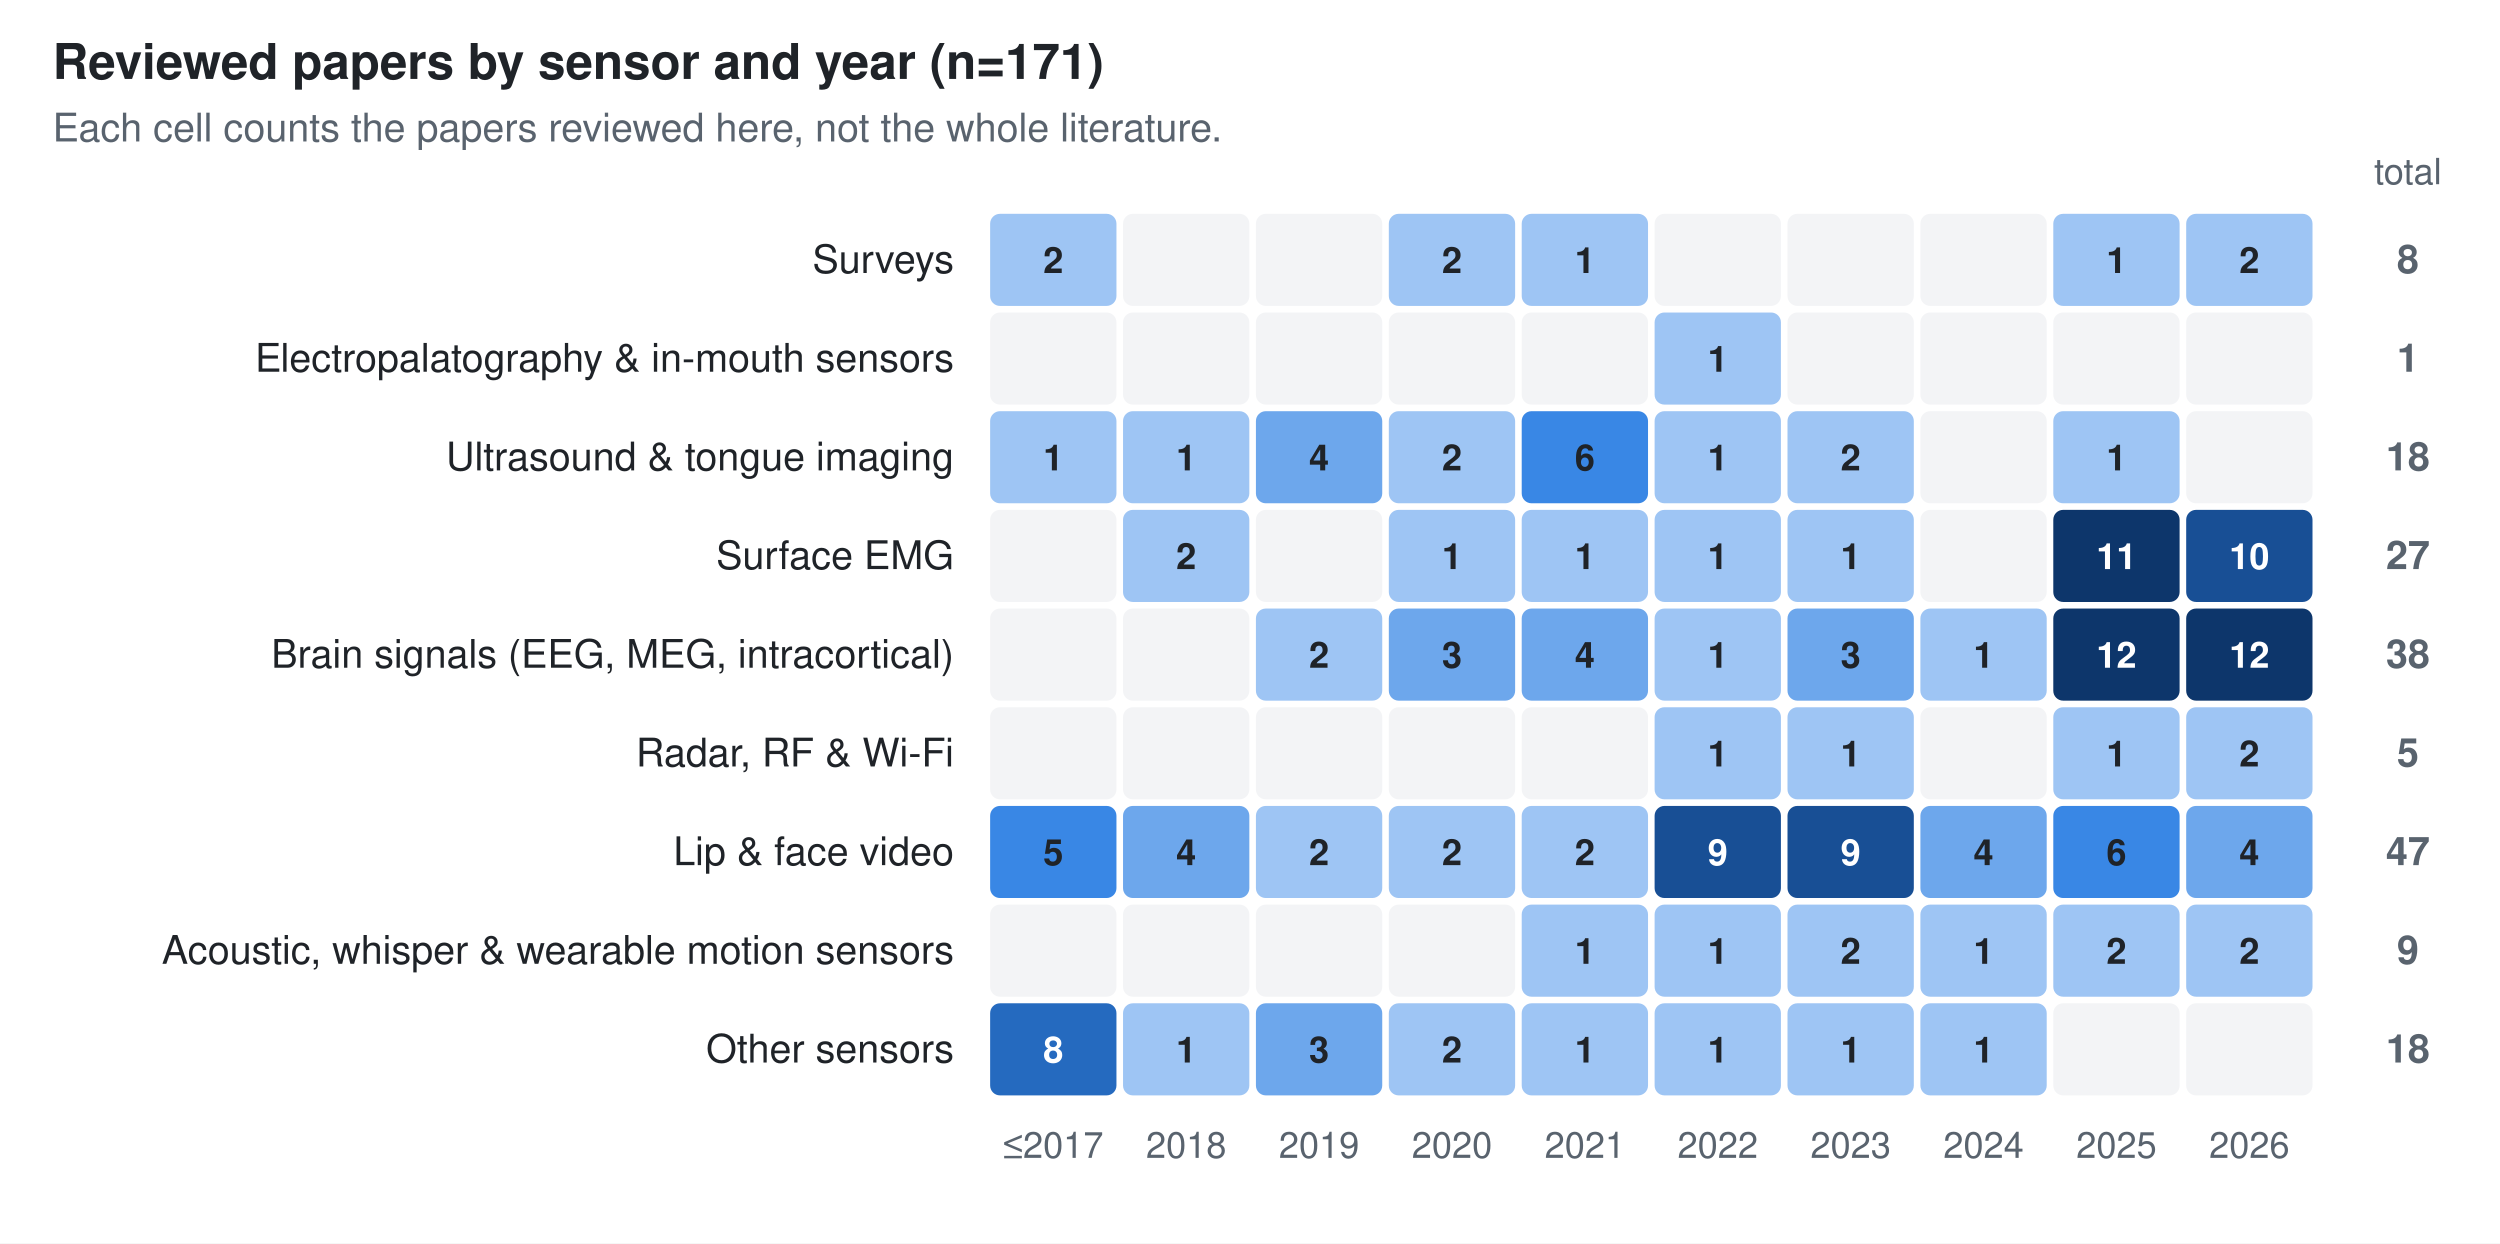
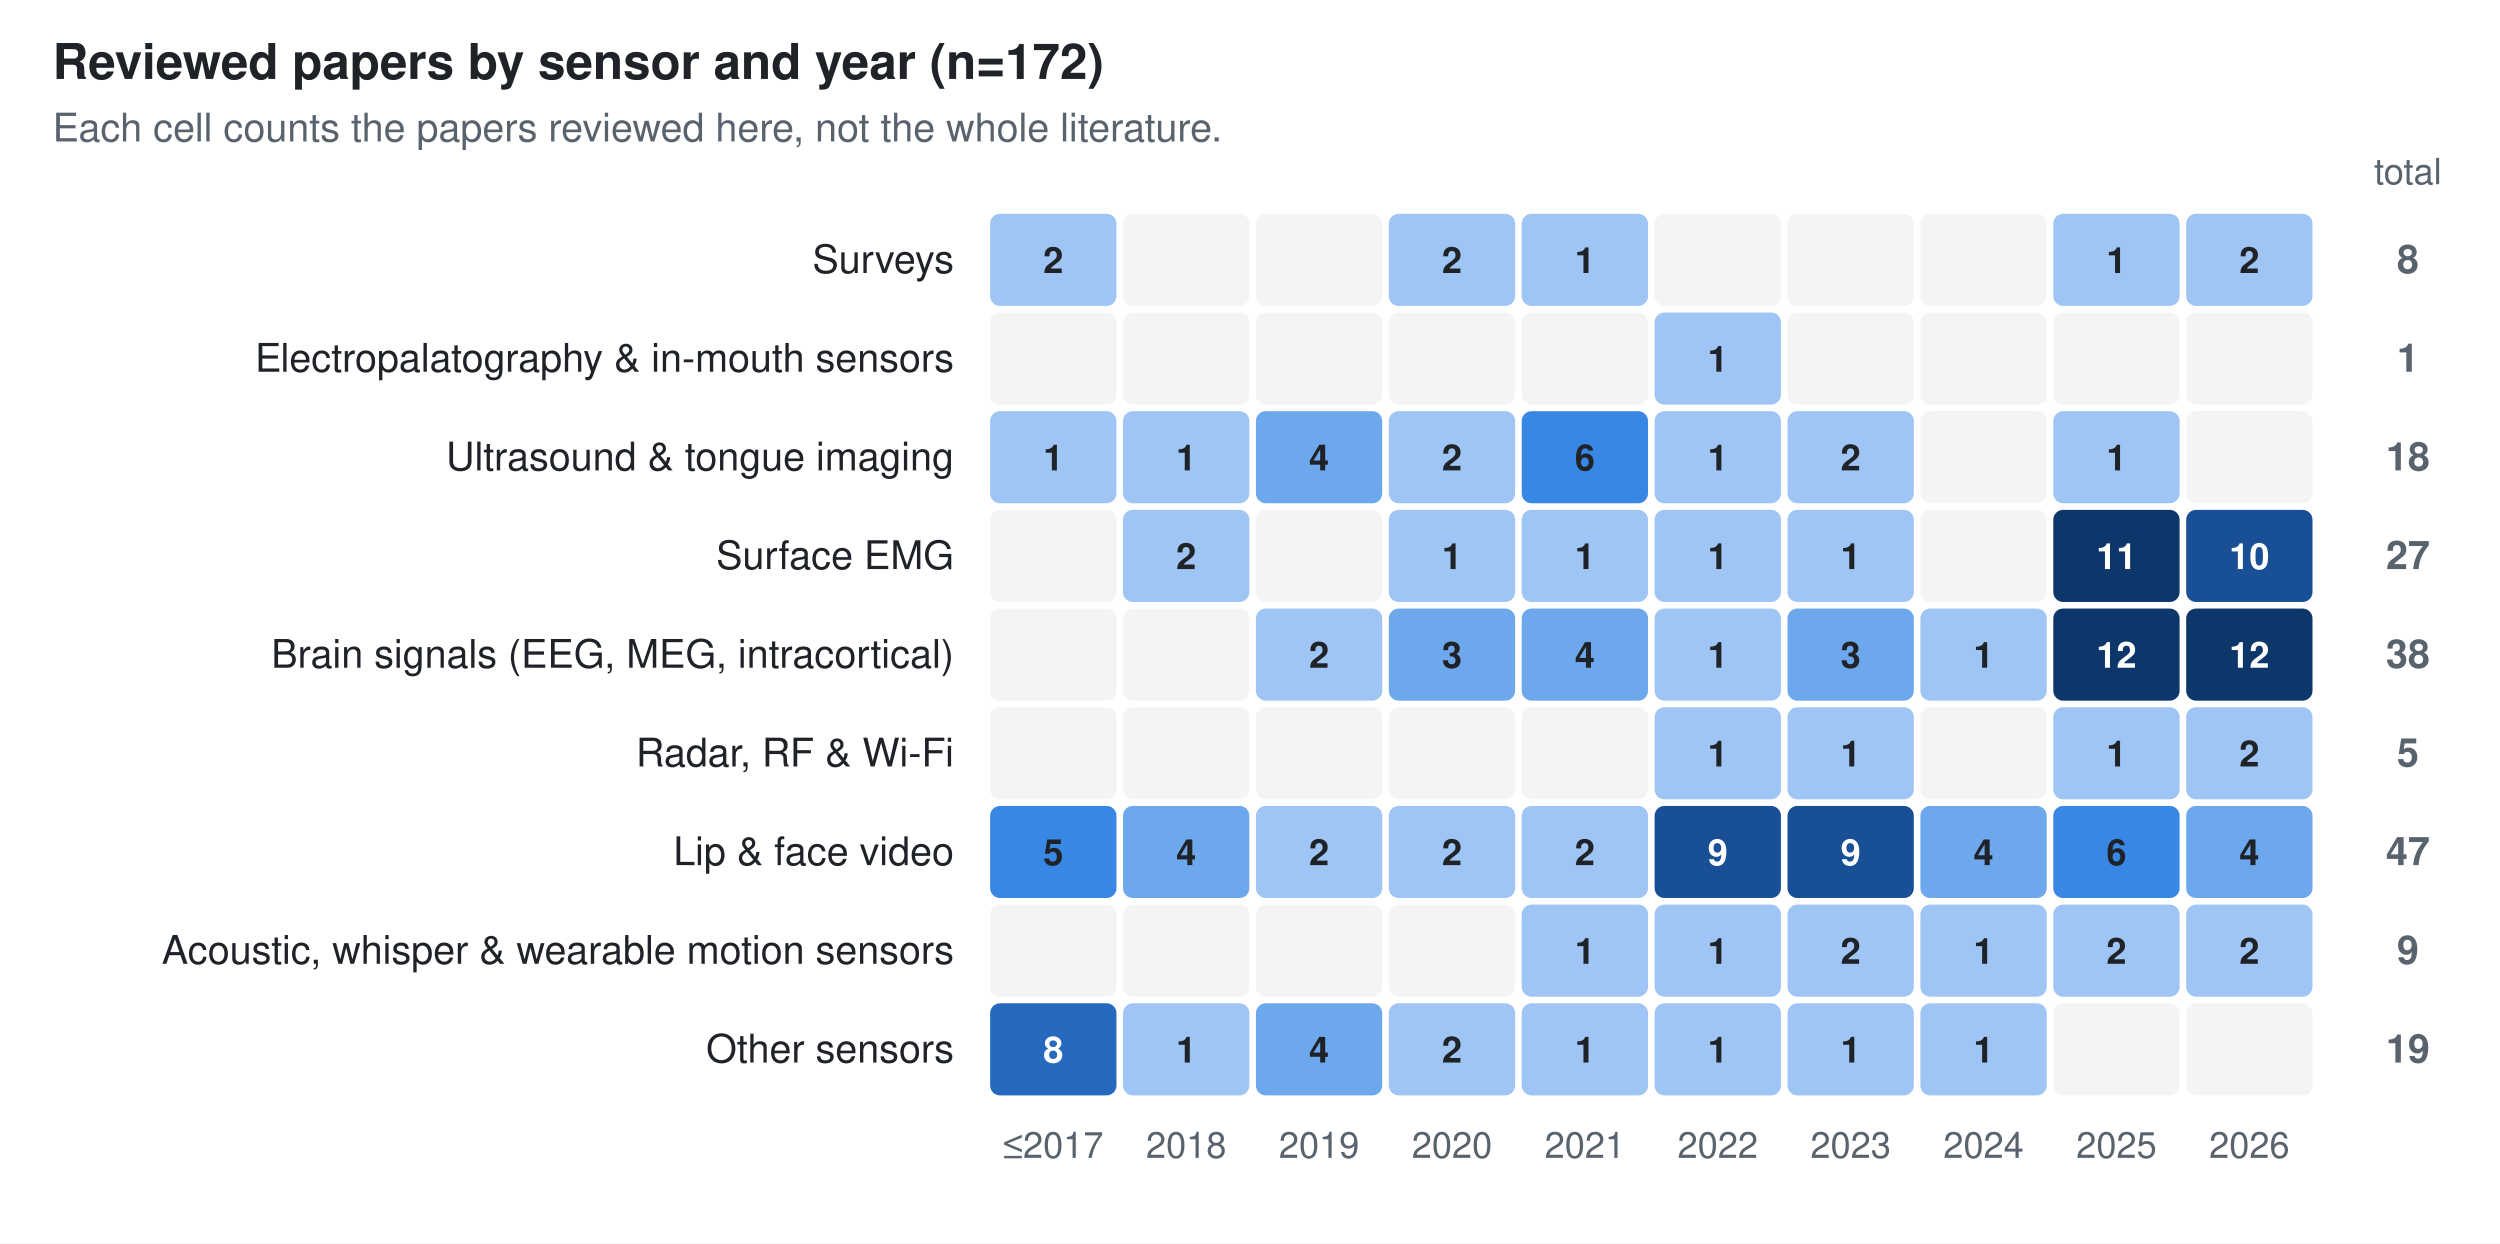
- <svg xmlns="http://www.w3.org/2000/svg" width="760" height="378" viewBox="0 0 760 378" font-family="-apple-system, BlinkMacSystemFont, 'Segoe UI', Helvetica, Arial, sans-serif" role="img" aria-label="Reviewed papers by sensor and year (n=171)">
+ <svg xmlns="http://www.w3.org/2000/svg" width="760" height="378" viewBox="0 0 760 378" font-family="-apple-system, BlinkMacSystemFont, 'Segoe UI', Helvetica, Arial, sans-serif" role="img" aria-label="Reviewed papers by sensor and year (n=172)">
  <rect width="760" height="378" fill="#ffffff" />
-   <text x="16.0" y="24.0" font-size="15" fill="#1f2328" text-anchor="start" font-weight="600">Reviewed papers by sensor and year (n=171)</text>
+   <text x="16.0" y="24.0" font-size="15" fill="#1f2328" text-anchor="start" font-weight="600">Reviewed papers by sensor and year (n=172)</text>
  <text x="16.0" y="43.0" font-size="12" fill="#59636e" text-anchor="start">Each cell counts the papers reviewed here, not the whole literature.</text>
  <text x="320.2" y="352.0" font-size="11" fill="#59636e" text-anchor="middle">≤2017</text>
  <text x="360.6" y="352.0" font-size="11" fill="#59636e" text-anchor="middle">2018</text>
  <text x="401.0" y="352.0" font-size="11" fill="#59636e" text-anchor="middle">2019</text>
  <text x="441.4" y="352.0" font-size="11" fill="#59636e" text-anchor="middle">2020</text>
  <text x="481.8" y="352.0" font-size="11" fill="#59636e" text-anchor="middle">2021</text>
  <text x="522.2" y="352.0" font-size="11" fill="#59636e" text-anchor="middle">2022</text>
  <text x="562.6" y="352.0" font-size="11" fill="#59636e" text-anchor="middle">2023</text>
  <text x="603.0" y="352.0" font-size="11" fill="#59636e" text-anchor="middle">2024</text>
  <text x="643.4" y="352.0" font-size="11" fill="#59636e" text-anchor="middle">2025</text>
  <text x="683.8" y="352.0" font-size="11" fill="#59636e" text-anchor="middle">2026</text>
  <text x="732.0" y="56.0" font-size="11" fill="#59636e" text-anchor="middle">total</text>
  <text x="290.0" y="83.0" font-size="12" fill="#1f2328" text-anchor="end">Surveys</text>
  <rect x="301.0" y="65.0" width="38.4" height="28.0" rx="3" fill="#9ec5f4" />
  <text x="320.2" y="83.0" font-size="11" fill="#1f2328" text-anchor="middle" font-weight="600">2</text>
  <rect x="341.4" y="65.0" width="38.4" height="28.0" rx="3" fill="#f3f4f6" />
  <rect x="381.8" y="65.0" width="38.4" height="28.0" rx="3" fill="#f3f4f6" />
  <rect x="422.2" y="65.0" width="38.4" height="28.0" rx="3" fill="#9ec5f4" />
  <text x="441.4" y="83.0" font-size="11" fill="#1f2328" text-anchor="middle" font-weight="600">2</text>
  <rect x="462.6" y="65.0" width="38.4" height="28.0" rx="3" fill="#9ec5f4" />
  <text x="481.8" y="83.0" font-size="11" fill="#1f2328" text-anchor="middle" font-weight="600">1</text>
  <rect x="503.0" y="65.0" width="38.4" height="28.0" rx="3" fill="#f3f4f6" />
  <rect x="543.4" y="65.0" width="38.4" height="28.0" rx="3" fill="#f3f4f6" />
  <rect x="583.8" y="65.0" width="38.4" height="28.0" rx="3" fill="#f3f4f6" />
  <rect x="624.2" y="65.0" width="38.4" height="28.0" rx="3" fill="#9ec5f4" />
  <text x="643.4" y="83.0" font-size="11" fill="#1f2328" text-anchor="middle" font-weight="600">1</text>
  <rect x="664.6" y="65.0" width="38.4" height="28.0" rx="3" fill="#9ec5f4" />
  <text x="683.8" y="83.0" font-size="11" fill="#1f2328" text-anchor="middle" font-weight="600">2</text>
  <text x="732.0" y="83.0" font-size="12" fill="#59636e" text-anchor="middle" font-weight="600">8</text>
  <text x="290.0" y="113.0" font-size="12" fill="#1f2328" text-anchor="end">Electropalatography &amp; in-mouth sensors</text>
  <rect x="301.0" y="95.0" width="38.4" height="28.0" rx="3" fill="#f3f4f6" />
  <rect x="341.4" y="95.0" width="38.4" height="28.0" rx="3" fill="#f3f4f6" />
  <rect x="381.8" y="95.0" width="38.4" height="28.0" rx="3" fill="#f3f4f6" />
  <rect x="422.2" y="95.0" width="38.4" height="28.0" rx="3" fill="#f3f4f6" />
  <rect x="462.6" y="95.0" width="38.4" height="28.0" rx="3" fill="#f3f4f6" />
  <rect x="503.0" y="95.0" width="38.4" height="28.0" rx="3" fill="#9ec5f4" />
  <text x="522.2" y="113.0" font-size="11" fill="#1f2328" text-anchor="middle" font-weight="600">1</text>
  <rect x="543.4" y="95.0" width="38.4" height="28.0" rx="3" fill="#f3f4f6" />
  <rect x="583.8" y="95.0" width="38.4" height="28.0" rx="3" fill="#f3f4f6" />
  <rect x="624.2" y="95.0" width="38.4" height="28.0" rx="3" fill="#f3f4f6" />
  <rect x="664.6" y="95.0" width="38.4" height="28.0" rx="3" fill="#f3f4f6" />
  <text x="732.0" y="113.0" font-size="12" fill="#59636e" text-anchor="middle" font-weight="600">1</text>
  <text x="290.0" y="143.0" font-size="12" fill="#1f2328" text-anchor="end">Ultrasound &amp; tongue imaging</text>
  <rect x="301.0" y="125.0" width="38.4" height="28.0" rx="3" fill="#9ec5f4" />
  <text x="320.2" y="143.0" font-size="11" fill="#1f2328" text-anchor="middle" font-weight="600">1</text>
  <rect x="341.4" y="125.0" width="38.4" height="28.0" rx="3" fill="#9ec5f4" />
  <text x="360.6" y="143.0" font-size="11" fill="#1f2328" text-anchor="middle" font-weight="600">1</text>
  <rect x="381.8" y="125.0" width="38.4" height="28.0" rx="3" fill="#6da7ec" />
  <text x="401.0" y="143.0" font-size="11" fill="#1f2328" text-anchor="middle" font-weight="600">4</text>
  <rect x="422.2" y="125.0" width="38.4" height="28.0" rx="3" fill="#9ec5f4" />
  <text x="441.4" y="143.0" font-size="11" fill="#1f2328" text-anchor="middle" font-weight="600">2</text>
  <rect x="462.6" y="125.0" width="38.4" height="28.0" rx="3" fill="#3987e5" />
  <text x="481.8" y="143.0" font-size="11" fill="#1f2328" text-anchor="middle" font-weight="600">6</text>
  <rect x="503.0" y="125.0" width="38.4" height="28.0" rx="3" fill="#9ec5f4" />
  <text x="522.2" y="143.0" font-size="11" fill="#1f2328" text-anchor="middle" font-weight="600">1</text>
  <rect x="543.4" y="125.0" width="38.4" height="28.0" rx="3" fill="#9ec5f4" />
  <text x="562.6" y="143.0" font-size="11" fill="#1f2328" text-anchor="middle" font-weight="600">2</text>
  <rect x="583.8" y="125.0" width="38.4" height="28.0" rx="3" fill="#f3f4f6" />
  <rect x="624.2" y="125.0" width="38.4" height="28.0" rx="3" fill="#9ec5f4" />
  <text x="643.4" y="143.0" font-size="11" fill="#1f2328" text-anchor="middle" font-weight="600">1</text>
  <rect x="664.6" y="125.0" width="38.4" height="28.0" rx="3" fill="#f3f4f6" />
  <text x="732.0" y="143.0" font-size="12" fill="#59636e" text-anchor="middle" font-weight="600">18</text>
  <text x="290.0" y="173.0" font-size="12" fill="#1f2328" text-anchor="end">Surface EMG</text>
  <rect x="301.0" y="155.0" width="38.4" height="28.0" rx="3" fill="#f3f4f6" />
  <rect x="341.4" y="155.0" width="38.4" height="28.0" rx="3" fill="#9ec5f4" />
  <text x="360.6" y="173.0" font-size="11" fill="#1f2328" text-anchor="middle" font-weight="600">2</text>
  <rect x="381.8" y="155.0" width="38.4" height="28.0" rx="3" fill="#f3f4f6" />
  <rect x="422.2" y="155.0" width="38.4" height="28.0" rx="3" fill="#9ec5f4" />
  <text x="441.4" y="173.0" font-size="11" fill="#1f2328" text-anchor="middle" font-weight="600">1</text>
  <rect x="462.6" y="155.0" width="38.4" height="28.0" rx="3" fill="#9ec5f4" />
  <text x="481.8" y="173.0" font-size="11" fill="#1f2328" text-anchor="middle" font-weight="600">1</text>
  <rect x="503.0" y="155.0" width="38.4" height="28.0" rx="3" fill="#9ec5f4" />
  <text x="522.2" y="173.0" font-size="11" fill="#1f2328" text-anchor="middle" font-weight="600">1</text>
  <rect x="543.4" y="155.0" width="38.4" height="28.0" rx="3" fill="#9ec5f4" />
  <text x="562.6" y="173.0" font-size="11" fill="#1f2328" text-anchor="middle" font-weight="600">1</text>
  <rect x="583.8" y="155.0" width="38.4" height="28.0" rx="3" fill="#f3f4f6" />
  <rect x="624.2" y="155.0" width="38.4" height="28.0" rx="3" fill="#0d366b" />
  <text x="643.4" y="173.0" font-size="11" fill="#ffffff" text-anchor="middle" font-weight="600">11</text>
  <rect x="664.6" y="155.0" width="38.4" height="28.0" rx="3" fill="#184f95" />
  <text x="683.8" y="173.0" font-size="11" fill="#ffffff" text-anchor="middle" font-weight="600">10</text>
  <text x="732.0" y="173.0" font-size="12" fill="#59636e" text-anchor="middle" font-weight="600">27</text>
  <text x="290.0" y="203.0" font-size="12" fill="#1f2328" text-anchor="end">Brain signals (EEG, MEG, intracortical)</text>
  <rect x="301.0" y="185.0" width="38.4" height="28.0" rx="3" fill="#f3f4f6" />
  <rect x="341.4" y="185.0" width="38.4" height="28.0" rx="3" fill="#f3f4f6" />
  <rect x="381.8" y="185.0" width="38.4" height="28.0" rx="3" fill="#9ec5f4" />
  <text x="401.0" y="203.0" font-size="11" fill="#1f2328" text-anchor="middle" font-weight="600">2</text>
  <rect x="422.2" y="185.0" width="38.4" height="28.0" rx="3" fill="#6da7ec" />
  <text x="441.4" y="203.0" font-size="11" fill="#1f2328" text-anchor="middle" font-weight="600">3</text>
  <rect x="462.6" y="185.0" width="38.4" height="28.0" rx="3" fill="#6da7ec" />
  <text x="481.8" y="203.0" font-size="11" fill="#1f2328" text-anchor="middle" font-weight="600">4</text>
  <rect x="503.0" y="185.0" width="38.4" height="28.0" rx="3" fill="#9ec5f4" />
  <text x="522.2" y="203.0" font-size="11" fill="#1f2328" text-anchor="middle" font-weight="600">1</text>
  <rect x="543.4" y="185.0" width="38.4" height="28.0" rx="3" fill="#6da7ec" />
  <text x="562.6" y="203.0" font-size="11" fill="#1f2328" text-anchor="middle" font-weight="600">3</text>
  <rect x="583.8" y="185.0" width="38.4" height="28.0" rx="3" fill="#9ec5f4" />
  <text x="603.0" y="203.0" font-size="11" fill="#1f2328" text-anchor="middle" font-weight="600">1</text>
  <rect x="624.2" y="185.0" width="38.4" height="28.0" rx="3" fill="#0d366b" />
  <text x="643.4" y="203.0" font-size="11" fill="#ffffff" text-anchor="middle" font-weight="600">12</text>
  <rect x="664.6" y="185.0" width="38.4" height="28.0" rx="3" fill="#0d366b" />
  <text x="683.8" y="203.0" font-size="11" fill="#ffffff" text-anchor="middle" font-weight="600">12</text>
  <text x="732.0" y="203.0" font-size="12" fill="#59636e" text-anchor="middle" font-weight="600">38</text>
  <text x="290.0" y="233.0" font-size="12" fill="#1f2328" text-anchor="end">Radar, RF &amp; Wi-Fi</text>
  <rect x="301.0" y="215.0" width="38.4" height="28.0" rx="3" fill="#f3f4f6" />
  <rect x="341.4" y="215.0" width="38.4" height="28.0" rx="3" fill="#f3f4f6" />
  <rect x="381.8" y="215.0" width="38.4" height="28.0" rx="3" fill="#f3f4f6" />
  <rect x="422.2" y="215.0" width="38.4" height="28.0" rx="3" fill="#f3f4f6" />
  <rect x="462.6" y="215.0" width="38.4" height="28.0" rx="3" fill="#f3f4f6" />
  <rect x="503.0" y="215.0" width="38.4" height="28.0" rx="3" fill="#9ec5f4" />
  <text x="522.2" y="233.0" font-size="11" fill="#1f2328" text-anchor="middle" font-weight="600">1</text>
  <rect x="543.4" y="215.0" width="38.4" height="28.0" rx="3" fill="#9ec5f4" />
  <text x="562.6" y="233.0" font-size="11" fill="#1f2328" text-anchor="middle" font-weight="600">1</text>
  <rect x="583.8" y="215.0" width="38.4" height="28.0" rx="3" fill="#f3f4f6" />
  <rect x="624.2" y="215.0" width="38.4" height="28.0" rx="3" fill="#9ec5f4" />
  <text x="643.4" y="233.0" font-size="11" fill="#1f2328" text-anchor="middle" font-weight="600">1</text>
  <rect x="664.6" y="215.0" width="38.4" height="28.0" rx="3" fill="#9ec5f4" />
  <text x="683.8" y="233.0" font-size="11" fill="#1f2328" text-anchor="middle" font-weight="600">2</text>
  <text x="732.0" y="233.0" font-size="12" fill="#59636e" text-anchor="middle" font-weight="600">5</text>
  <text x="290.0" y="263.0" font-size="12" fill="#1f2328" text-anchor="end">Lip &amp; face video</text>
  <rect x="301.0" y="245.0" width="38.4" height="28.0" rx="3" fill="#3987e5" />
  <text x="320.2" y="263.0" font-size="11" fill="#1f2328" text-anchor="middle" font-weight="600">5</text>
  <rect x="341.4" y="245.0" width="38.4" height="28.0" rx="3" fill="#6da7ec" />
  <text x="360.6" y="263.0" font-size="11" fill="#1f2328" text-anchor="middle" font-weight="600">4</text>
  <rect x="381.8" y="245.0" width="38.4" height="28.0" rx="3" fill="#9ec5f4" />
  <text x="401.0" y="263.0" font-size="11" fill="#1f2328" text-anchor="middle" font-weight="600">2</text>
  <rect x="422.2" y="245.0" width="38.4" height="28.0" rx="3" fill="#9ec5f4" />
  <text x="441.4" y="263.0" font-size="11" fill="#1f2328" text-anchor="middle" font-weight="600">2</text>
  <rect x="462.6" y="245.0" width="38.4" height="28.0" rx="3" fill="#9ec5f4" />
  <text x="481.8" y="263.0" font-size="11" fill="#1f2328" text-anchor="middle" font-weight="600">2</text>
  <rect x="503.0" y="245.0" width="38.4" height="28.0" rx="3" fill="#184f95" />
  <text x="522.2" y="263.0" font-size="11" fill="#ffffff" text-anchor="middle" font-weight="600">9</text>
  <rect x="543.4" y="245.0" width="38.4" height="28.0" rx="3" fill="#184f95" />
  <text x="562.6" y="263.0" font-size="11" fill="#ffffff" text-anchor="middle" font-weight="600">9</text>
  <rect x="583.8" y="245.0" width="38.4" height="28.0" rx="3" fill="#6da7ec" />
  <text x="603.0" y="263.0" font-size="11" fill="#1f2328" text-anchor="middle" font-weight="600">4</text>
  <rect x="624.2" y="245.0" width="38.4" height="28.0" rx="3" fill="#3987e5" />
  <text x="643.4" y="263.0" font-size="11" fill="#1f2328" text-anchor="middle" font-weight="600">6</text>
  <rect x="664.6" y="245.0" width="38.4" height="28.0" rx="3" fill="#6da7ec" />
  <text x="683.8" y="263.0" font-size="11" fill="#1f2328" text-anchor="middle" font-weight="600">4</text>
  <text x="732.0" y="263.0" font-size="12" fill="#59636e" text-anchor="middle" font-weight="600">47</text>
  <text x="290.0" y="293.0" font-size="12" fill="#1f2328" text-anchor="end">Acoustic, whisper &amp; wearable motion sensors</text>
  <rect x="301.0" y="275.0" width="38.4" height="28.0" rx="3" fill="#f3f4f6" />
  <rect x="341.4" y="275.0" width="38.4" height="28.0" rx="3" fill="#f3f4f6" />
  <rect x="381.8" y="275.0" width="38.4" height="28.0" rx="3" fill="#f3f4f6" />
  <rect x="422.2" y="275.0" width="38.4" height="28.0" rx="3" fill="#f3f4f6" />
  <rect x="462.6" y="275.0" width="38.4" height="28.0" rx="3" fill="#9ec5f4" />
  <text x="481.8" y="293.0" font-size="11" fill="#1f2328" text-anchor="middle" font-weight="600">1</text>
  <rect x="503.0" y="275.0" width="38.4" height="28.0" rx="3" fill="#9ec5f4" />
  <text x="522.2" y="293.0" font-size="11" fill="#1f2328" text-anchor="middle" font-weight="600">1</text>
  <rect x="543.4" y="275.0" width="38.4" height="28.0" rx="3" fill="#9ec5f4" />
  <text x="562.6" y="293.0" font-size="11" fill="#1f2328" text-anchor="middle" font-weight="600">2</text>
  <rect x="583.8" y="275.0" width="38.4" height="28.0" rx="3" fill="#9ec5f4" />
  <text x="603.0" y="293.0" font-size="11" fill="#1f2328" text-anchor="middle" font-weight="600">1</text>
  <rect x="624.2" y="275.0" width="38.4" height="28.0" rx="3" fill="#9ec5f4" />
  <text x="643.4" y="293.0" font-size="11" fill="#1f2328" text-anchor="middle" font-weight="600">2</text>
  <rect x="664.6" y="275.0" width="38.4" height="28.0" rx="3" fill="#9ec5f4" />
  <text x="683.8" y="293.0" font-size="11" fill="#1f2328" text-anchor="middle" font-weight="600">2</text>
  <text x="732.0" y="293.0" font-size="12" fill="#59636e" text-anchor="middle" font-weight="600">9</text>
  <text x="290.0" y="323.0" font-size="12" fill="#1f2328" text-anchor="end">Other sensors</text>
  <rect x="301.0" y="305.0" width="38.4" height="28.0" rx="3" fill="#256abf" />
  <text x="320.2" y="323.0" font-size="11" fill="#ffffff" text-anchor="middle" font-weight="600">8</text>
  <rect x="341.4" y="305.0" width="38.4" height="28.0" rx="3" fill="#9ec5f4" />
  <text x="360.6" y="323.0" font-size="11" fill="#1f2328" text-anchor="middle" font-weight="600">1</text>
  <rect x="381.8" y="305.0" width="38.4" height="28.0" rx="3" fill="#6da7ec" />
-   <text x="401.0" y="323.0" font-size="11" fill="#1f2328" text-anchor="middle" font-weight="600">3</text>
+   <text x="401.0" y="323.0" font-size="11" fill="#1f2328" text-anchor="middle" font-weight="600">4</text>
  <rect x="422.2" y="305.0" width="38.4" height="28.0" rx="3" fill="#9ec5f4" />
  <text x="441.4" y="323.0" font-size="11" fill="#1f2328" text-anchor="middle" font-weight="600">2</text>
  <rect x="462.6" y="305.0" width="38.4" height="28.0" rx="3" fill="#9ec5f4" />
  <text x="481.8" y="323.0" font-size="11" fill="#1f2328" text-anchor="middle" font-weight="600">1</text>
  <rect x="503.0" y="305.0" width="38.4" height="28.0" rx="3" fill="#9ec5f4" />
  <text x="522.2" y="323.0" font-size="11" fill="#1f2328" text-anchor="middle" font-weight="600">1</text>
  <rect x="543.4" y="305.0" width="38.4" height="28.0" rx="3" fill="#9ec5f4" />
  <text x="562.6" y="323.0" font-size="11" fill="#1f2328" text-anchor="middle" font-weight="600">1</text>
  <rect x="583.8" y="305.0" width="38.4" height="28.0" rx="3" fill="#9ec5f4" />
  <text x="603.0" y="323.0" font-size="11" fill="#1f2328" text-anchor="middle" font-weight="600">1</text>
  <rect x="624.2" y="305.0" width="38.4" height="28.0" rx="3" fill="#f3f4f6" />
  <rect x="664.6" y="305.0" width="38.4" height="28.0" rx="3" fill="#f3f4f6" />
-   <text x="732.0" y="323.0" font-size="12" fill="#59636e" text-anchor="middle" font-weight="600">18</text>
+   <text x="732.0" y="323.0" font-size="12" fill="#59636e" text-anchor="middle" font-weight="600">19</text>
</svg>
